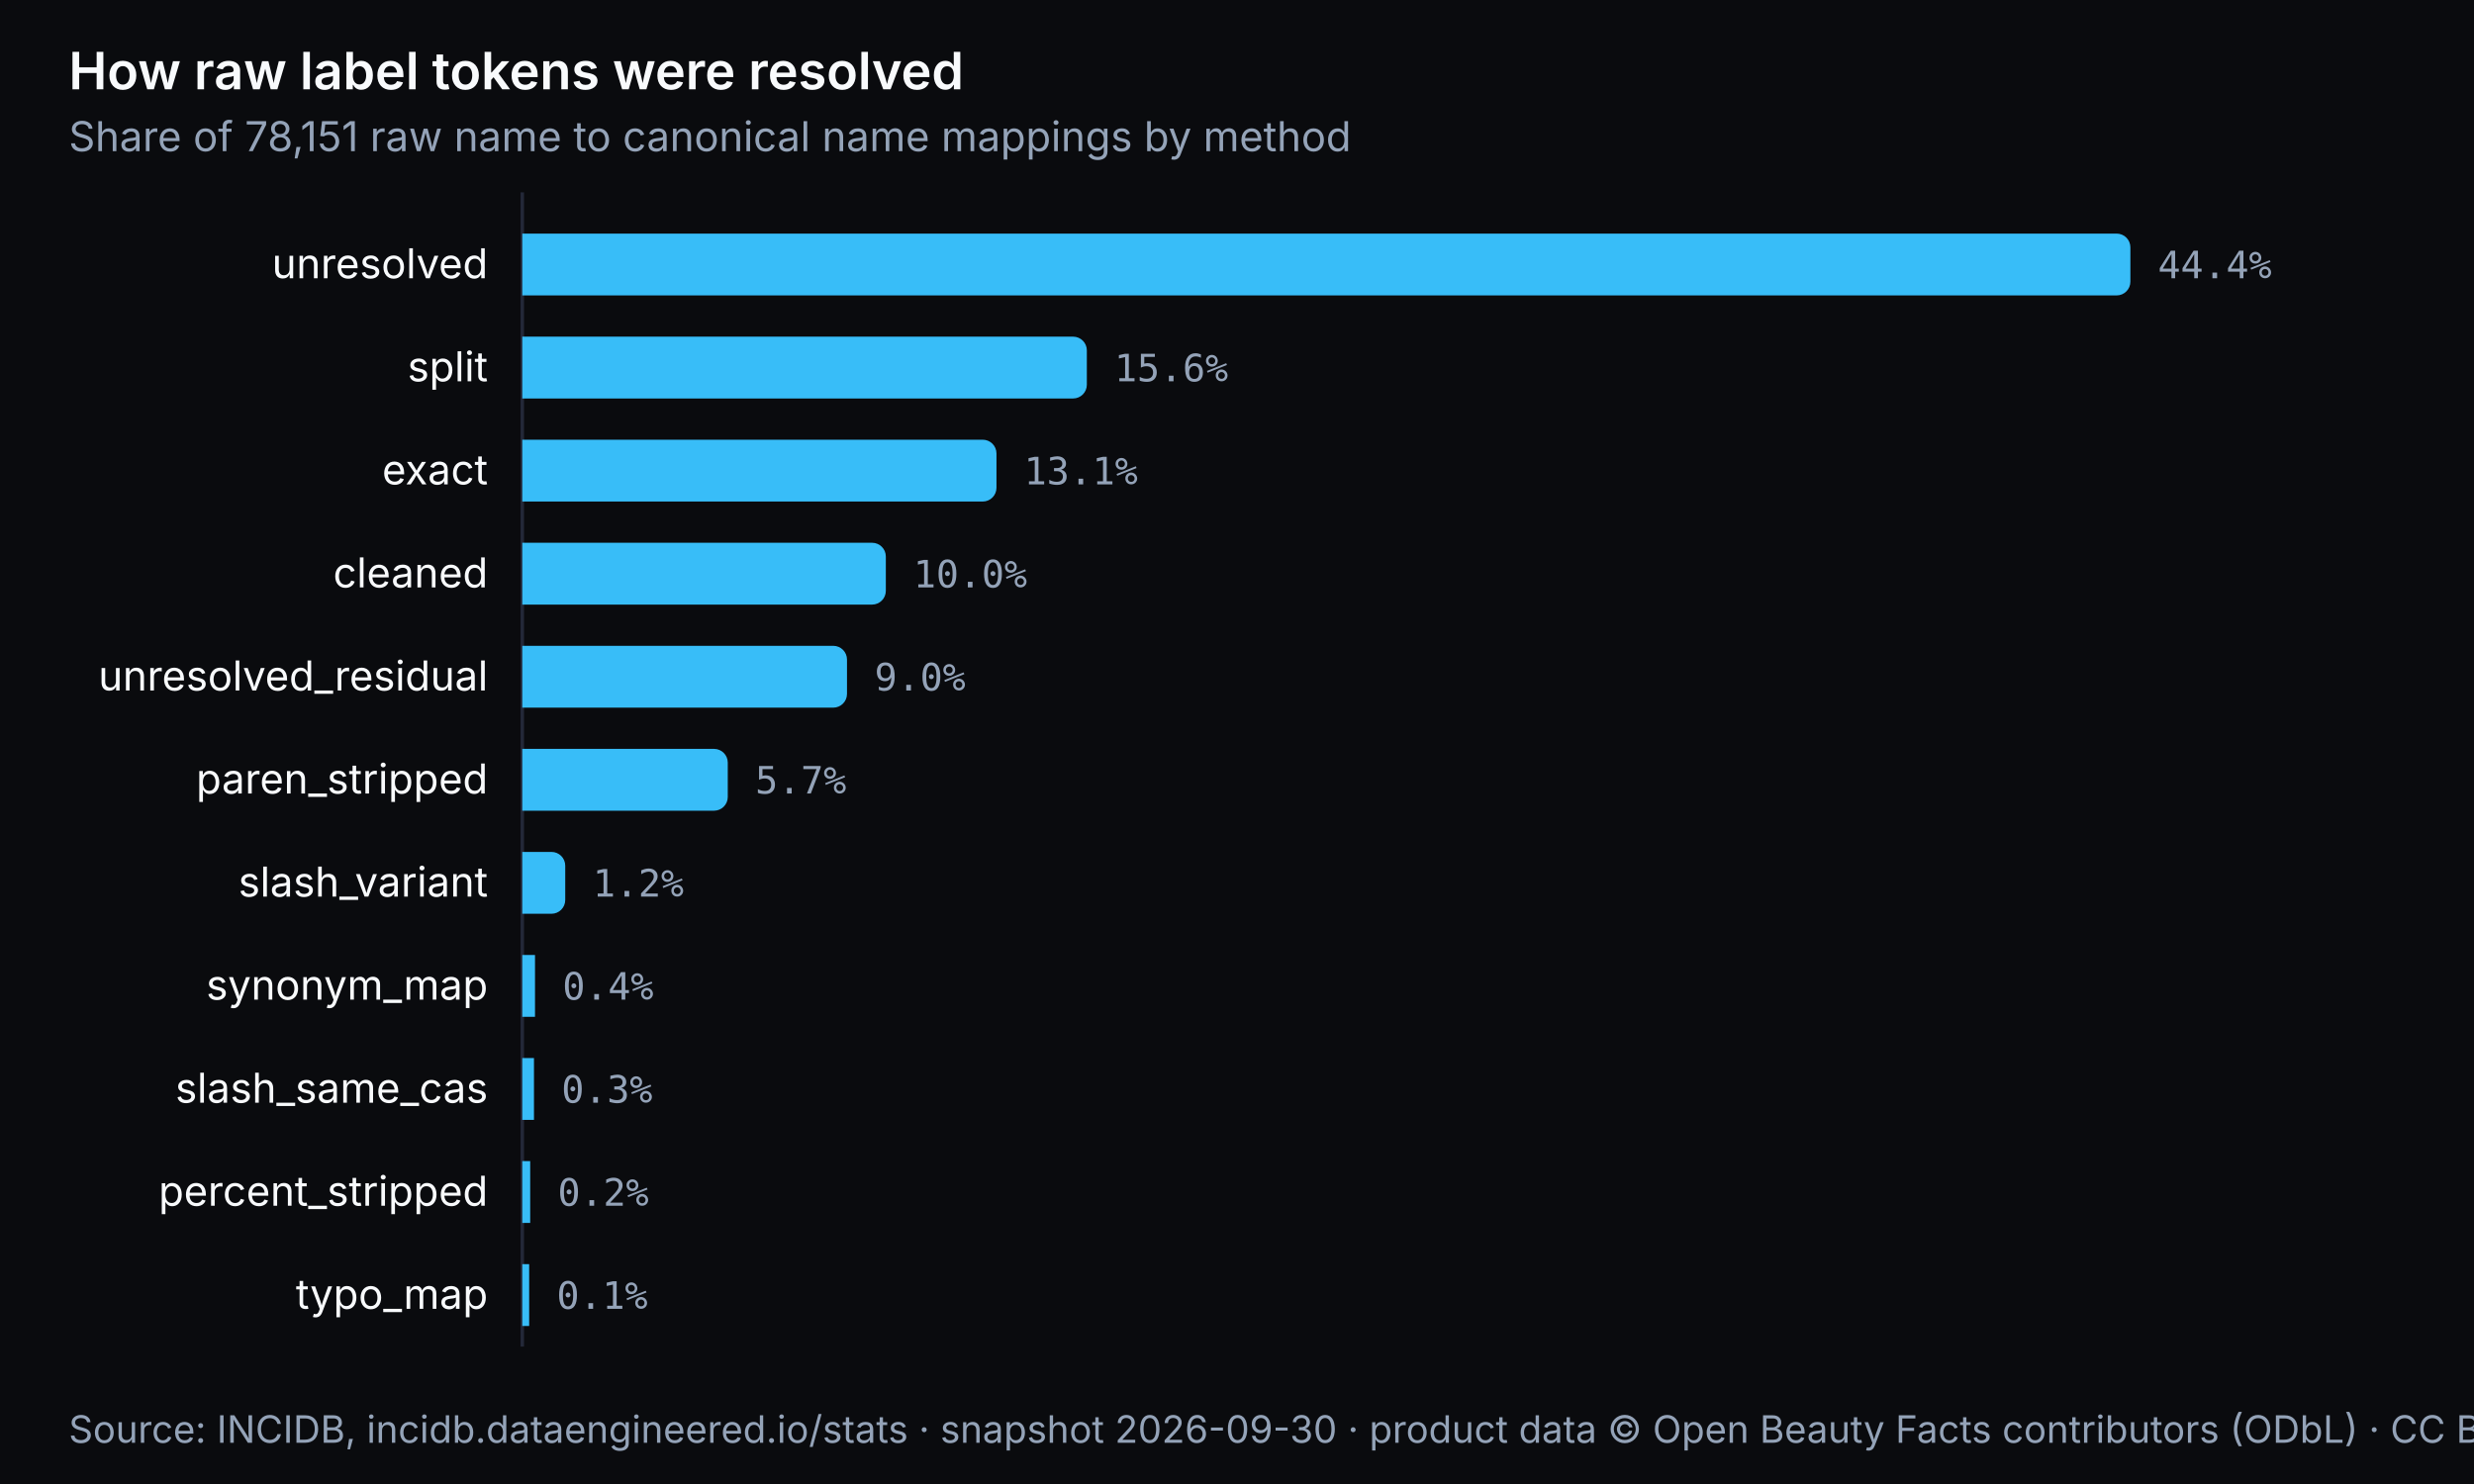
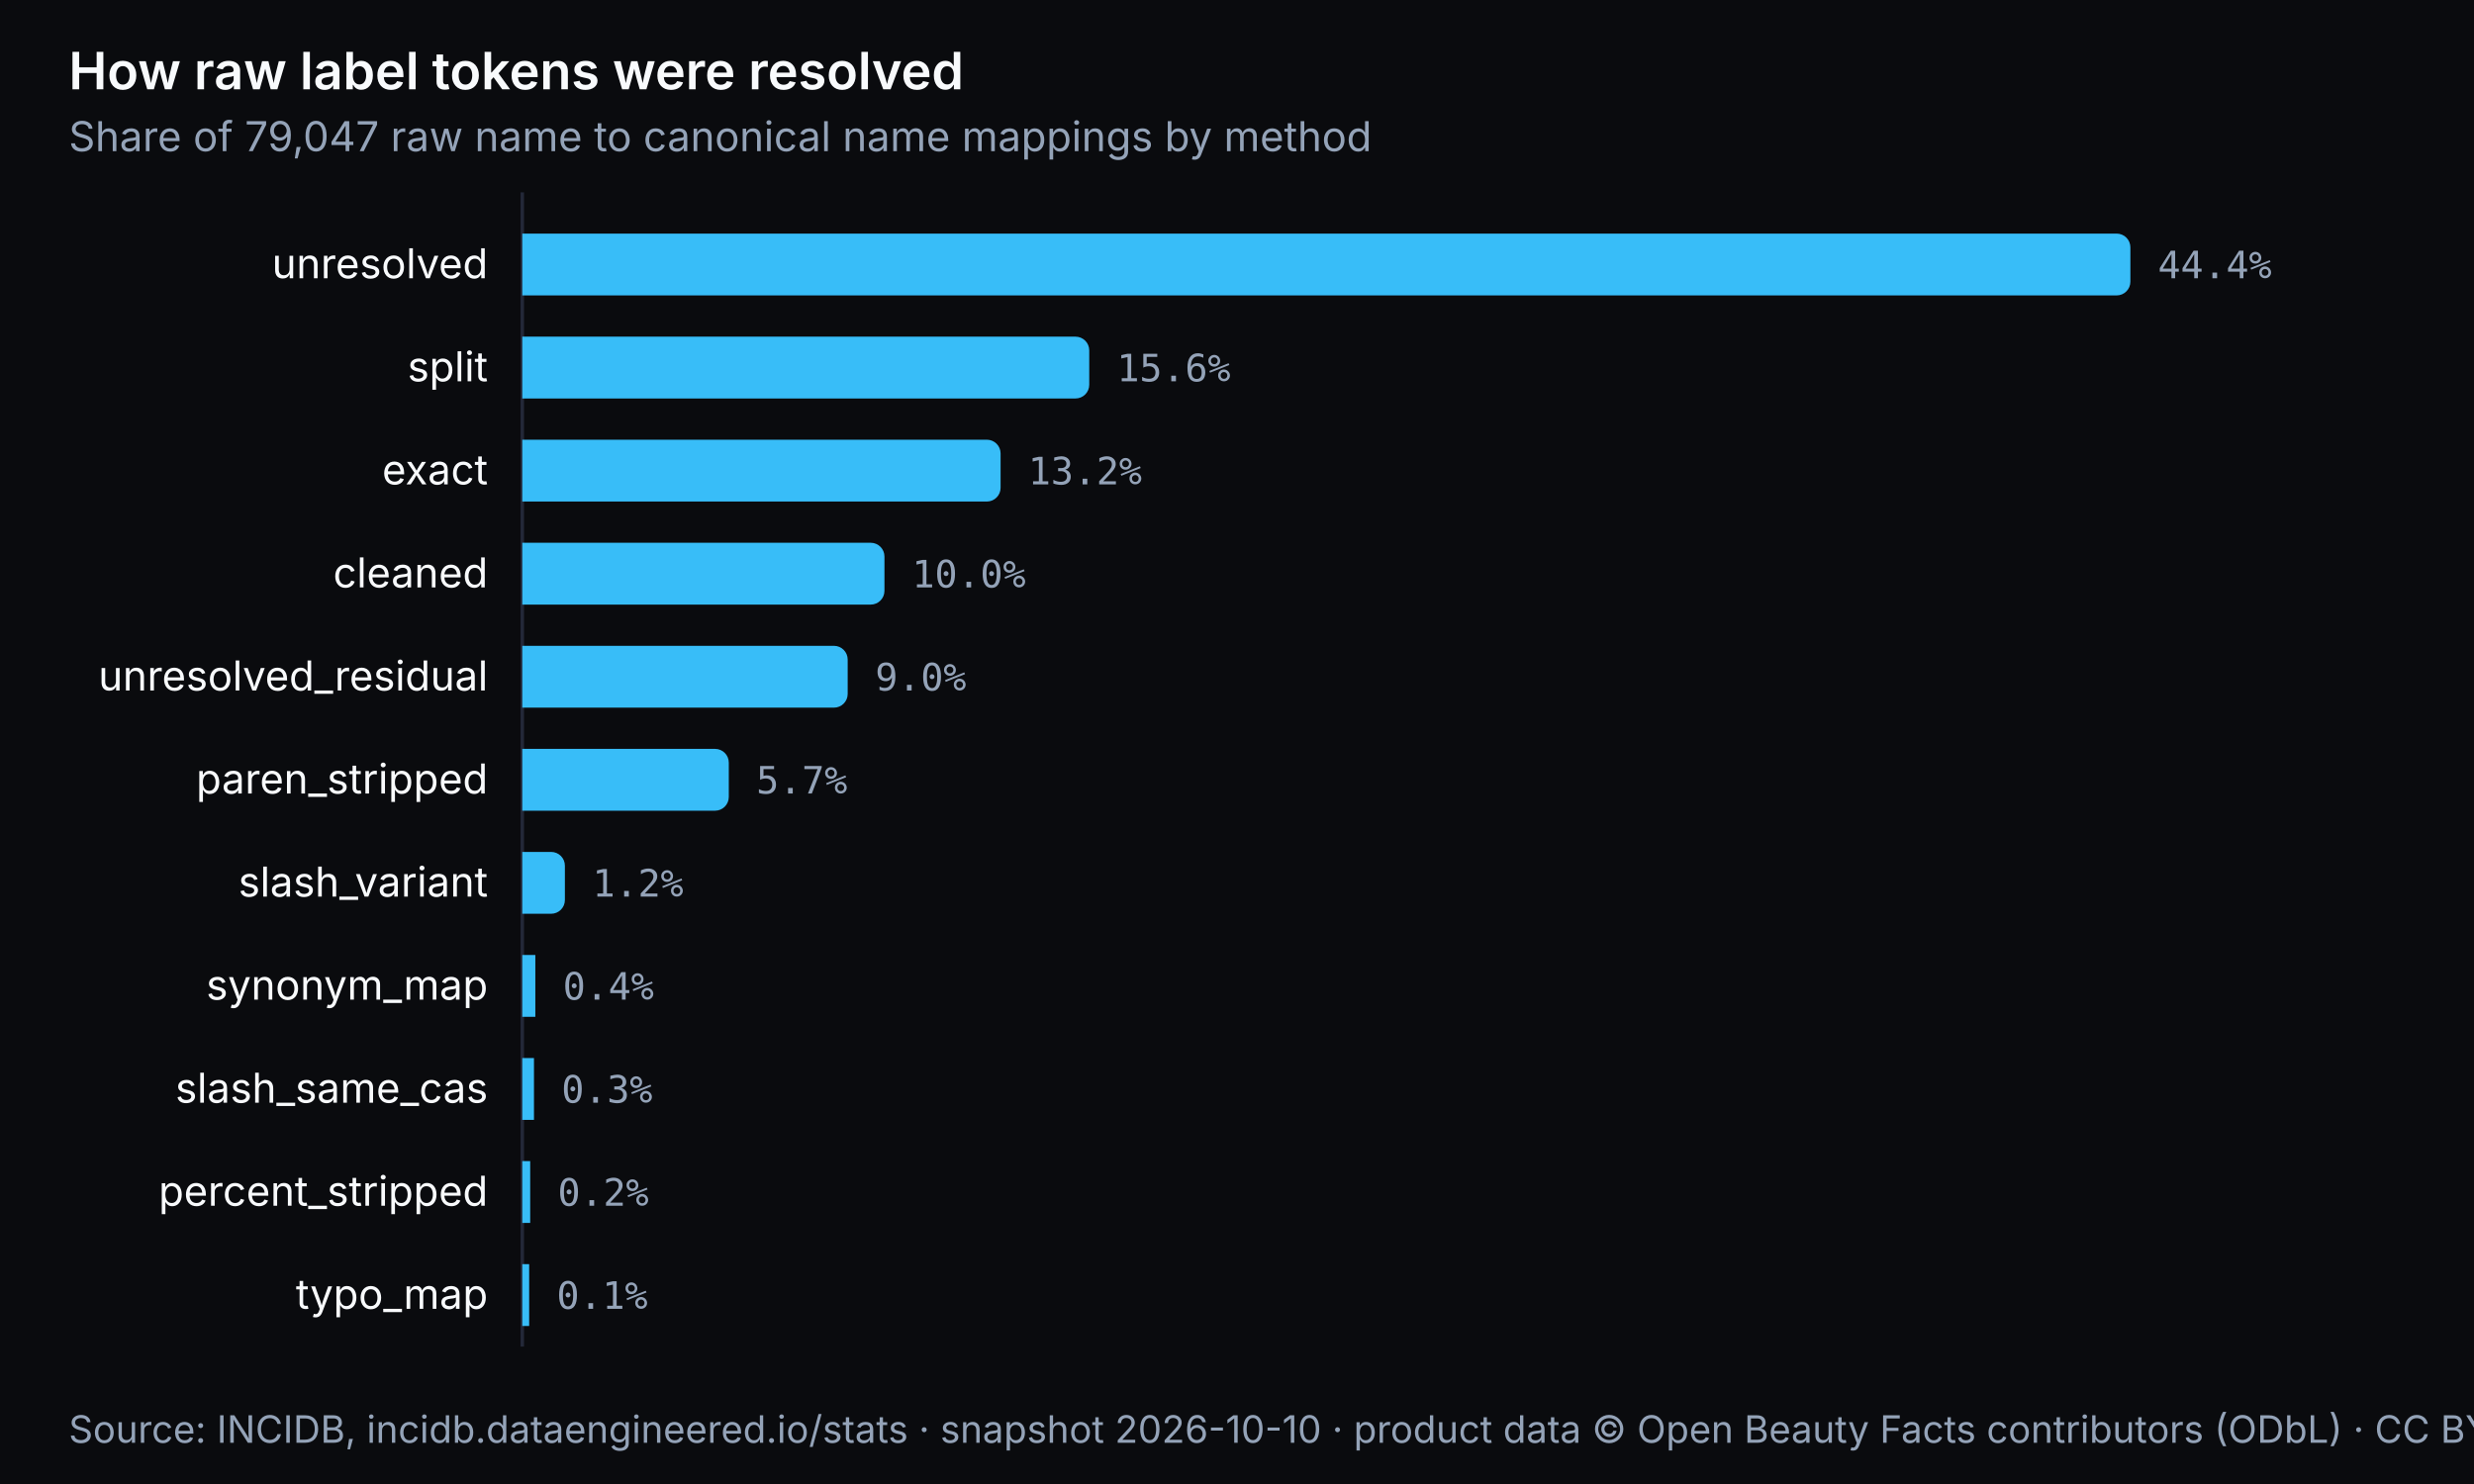
<svg xmlns="http://www.w3.org/2000/svg" viewBox="0 0 720 432" width="720" height="432" role="img" aria-labelledby="t-coverage d-coverage" font-family="'Space Grotesk', 'Inter', system-ui, -apple-system, 'Segoe UI', sans-serif" font-size="12">
  <rect width="720" height="432" fill="#0A0B0E" />
  <text x="20" y="26" font-size="15" font-weight="600" fill="#F8FAFC">How raw label tokens were resolved</text>
-   <text x="20" y="44" font-size="12" fill="#94A3B8">Share of 78,151 raw name to canonical name mappings by method</text>
+   <text x="20" y="44" font-size="12" fill="#94A3B8">Share of 79,047 raw name to canonical name mappings by method</text>
  <line x1="152" y1="56" x2="152" y2="392" stroke="#232838" stroke-width="1" />
  <g>
    <rect x="0" y="62" width="720" height="30" fill="transparent" />
    <path d="M152 68.0 h464.0 a4 4 0 0 1 4 4 v10 a4 4 0 0 1 -4 4 h-464.0 z" fill="#38BDF8" />
    <text x="142" y="81.0" text-anchor="end" fill="#F8FAFC">unresolved</text>
    <text x="628.0" y="81.0" fill="#94A3B8" font-family="'JetBrains Mono', ui-monospace, Menlo, Consolas, monospace" font-size="11">44.4%</text>
  </g>
  <g>
    <rect x="0" y="92" width="720" height="30" fill="transparent" />
-     <path d="M152 98.0 h160.3 a4 4 0 0 1 4 4 v10 a4 4 0 0 1 -4 4 h-160.3 z" fill="#38BDF8" />
+     <path d="M152 98.0 h161.0 a4 4 0 0 1 4 4 v10 a4 4 0 0 1 -4 4 h-161.0 z" fill="#38BDF8" />
    <text x="142" y="111.0" text-anchor="end" fill="#F8FAFC">split</text>
-     <text x="324.3" y="111.0" fill="#94A3B8" font-family="'JetBrains Mono', ui-monospace, Menlo, Consolas, monospace" font-size="11">15.6%</text>
+     <text x="325.0" y="111.0" fill="#94A3B8" font-family="'JetBrains Mono', ui-monospace, Menlo, Consolas, monospace" font-size="11">15.6%</text>
  </g>
  <g>
    <rect x="0" y="122" width="720" height="30" fill="transparent" />
-     <path d="M152 128.0 h134.0 a4 4 0 0 1 4 4 v10 a4 4 0 0 1 -4 4 h-134.0 z" fill="#38BDF8" />
+     <path d="M152 128.0 h135.2 a4 4 0 0 1 4 4 v10 a4 4 0 0 1 -4 4 h-135.2 z" fill="#38BDF8" />
    <text x="142" y="141.0" text-anchor="end" fill="#F8FAFC">exact</text>
-     <text x="298.0" y="141.0" fill="#94A3B8" font-family="'JetBrains Mono', ui-monospace, Menlo, Consolas, monospace" font-size="11">13.1%</text>
+     <text x="299.2" y="141.0" fill="#94A3B8" font-family="'JetBrains Mono', ui-monospace, Menlo, Consolas, monospace" font-size="11">13.2%</text>
  </g>
  <g>
    <rect x="0" y="152" width="720" height="30" fill="transparent" />
-     <path d="M152 158.0 h101.8 a4 4 0 0 1 4 4 v10 a4 4 0 0 1 -4 4 h-101.8 z" fill="#38BDF8" />
+     <path d="M152 158.0 h101.4 a4 4 0 0 1 4 4 v10 a4 4 0 0 1 -4 4 h-101.4 z" fill="#38BDF8" />
    <text x="142" y="171.0" text-anchor="end" fill="#F8FAFC">cleaned</text>
-     <text x="265.8" y="171.0" fill="#94A3B8" font-family="'JetBrains Mono', ui-monospace, Menlo, Consolas, monospace" font-size="11">10.0%</text>
+     <text x="265.4" y="171.0" fill="#94A3B8" font-family="'JetBrains Mono', ui-monospace, Menlo, Consolas, monospace" font-size="11">10.0%</text>
  </g>
  <g>
    <rect x="0" y="182" width="720" height="30" fill="transparent" />
-     <path d="M152 188.0 h90.5 a4 4 0 0 1 4 4 v10 a4 4 0 0 1 -4 4 h-90.5 z" fill="#38BDF8" />
+     <path d="M152 188.0 h90.7 a4 4 0 0 1 4 4 v10 a4 4 0 0 1 -4 4 h-90.7 z" fill="#38BDF8" />
    <text x="142" y="201.0" text-anchor="end" fill="#F8FAFC">unresolved_residual</text>
-     <text x="254.5" y="201.0" fill="#94A3B8" font-family="'JetBrains Mono', ui-monospace, Menlo, Consolas, monospace" font-size="11">9.0%</text>
+     <text x="254.7" y="201.0" fill="#94A3B8" font-family="'JetBrains Mono', ui-monospace, Menlo, Consolas, monospace" font-size="11">9.0%</text>
  </g>
  <g>
    <rect x="0" y="212" width="720" height="30" fill="transparent" />
-     <path d="M152 218.0 h55.8 a4 4 0 0 1 4 4 v10 a4 4 0 0 1 -4 4 h-55.8 z" fill="#38BDF8" />
+     <path d="M152 218.0 h56.1 a4 4 0 0 1 4 4 v10 a4 4 0 0 1 -4 4 h-56.1 z" fill="#38BDF8" />
    <text x="142" y="231.0" text-anchor="end" fill="#F8FAFC">paren_stripped</text>
-     <text x="219.8" y="231.0" fill="#94A3B8" font-family="'JetBrains Mono', ui-monospace, Menlo, Consolas, monospace" font-size="11">5.7%</text>
+     <text x="220.1" y="231.0" fill="#94A3B8" font-family="'JetBrains Mono', ui-monospace, Menlo, Consolas, monospace" font-size="11">5.7%</text>
  </g>
  <g>
    <rect x="0" y="242" width="720" height="30" fill="transparent" />
-     <path d="M152 248.0 h8.5 a4 4 0 0 1 4 4 v10 a4 4 0 0 1 -4 4 h-8.5 z" fill="#38BDF8" />
+     <path d="M152 248.0 h8.4 a4 4 0 0 1 4 4 v10 a4 4 0 0 1 -4 4 h-8.4 z" fill="#38BDF8" />
    <text x="142" y="261.0" text-anchor="end" fill="#F8FAFC">slash_variant</text>
-     <text x="172.5" y="261.0" fill="#94A3B8" font-family="'JetBrains Mono', ui-monospace, Menlo, Consolas, monospace" font-size="11">1.2%</text>
+     <text x="172.4" y="261.0" fill="#94A3B8" font-family="'JetBrains Mono', ui-monospace, Menlo, Consolas, monospace" font-size="11">1.2%</text>
  </g>
  <g>
    <rect x="0" y="272" width="720" height="30" fill="transparent" />
-     <rect x="152" y="278.0" width="3.7" height="18" fill="#38BDF8" />
+     <rect x="152" y="278.0" width="3.8" height="18" fill="#38BDF8" />
    <text x="142" y="291.0" text-anchor="end" fill="#F8FAFC">synonym_map</text>
-     <text x="163.7" y="291.0" fill="#94A3B8" font-family="'JetBrains Mono', ui-monospace, Menlo, Consolas, monospace" font-size="11">0.4%</text>
+     <text x="163.8" y="291.0" fill="#94A3B8" font-family="'JetBrains Mono', ui-monospace, Menlo, Consolas, monospace" font-size="11">0.4%</text>
  </g>
  <g>
    <rect x="0" y="302" width="720" height="30" fill="transparent" />
    <rect x="152" y="308.0" width="3.4" height="18" fill="#38BDF8" />
    <text x="142" y="321.0" text-anchor="end" fill="#F8FAFC">slash_same_cas</text>
    <text x="163.4" y="321.0" fill="#94A3B8" font-family="'JetBrains Mono', ui-monospace, Menlo, Consolas, monospace" font-size="11">0.3%</text>
  </g>
  <g>
    <rect x="0" y="332" width="720" height="30" fill="transparent" />
    <rect x="152" y="338.0" width="2.3" height="18" fill="#38BDF8" />
    <text x="142" y="351.0" text-anchor="end" fill="#F8FAFC">percent_stripped</text>
    <text x="162.3" y="351.0" fill="#94A3B8" font-family="'JetBrains Mono', ui-monospace, Menlo, Consolas, monospace" font-size="11">0.2%</text>
  </g>
  <g>
    <rect x="0" y="362" width="720" height="30" fill="transparent" />
    <rect x="152" y="368.0" width="2.0" height="18" fill="#38BDF8" />
    <text x="142" y="381.0" text-anchor="end" fill="#F8FAFC">typo_map</text>
    <text x="162.0" y="381.0" fill="#94A3B8" font-family="'JetBrains Mono', ui-monospace, Menlo, Consolas, monospace" font-size="11">0.1%</text>
  </g>
-   <text x="20" y="420" font-size="11" fill="#94A3B8">Source: INCIDB, incidb.dataengineered.io/stats · snapshot 2026-09-30 · product data © Open Beauty Facts contributors (ODbL) · CC BY 4.0</text>
+   <text x="20" y="420" font-size="11" fill="#94A3B8">Source: INCIDB, incidb.dataengineered.io/stats · snapshot 2026-10-10 · product data © Open Beauty Facts contributors (ODbL) · CC BY 4.0</text>
</svg>
